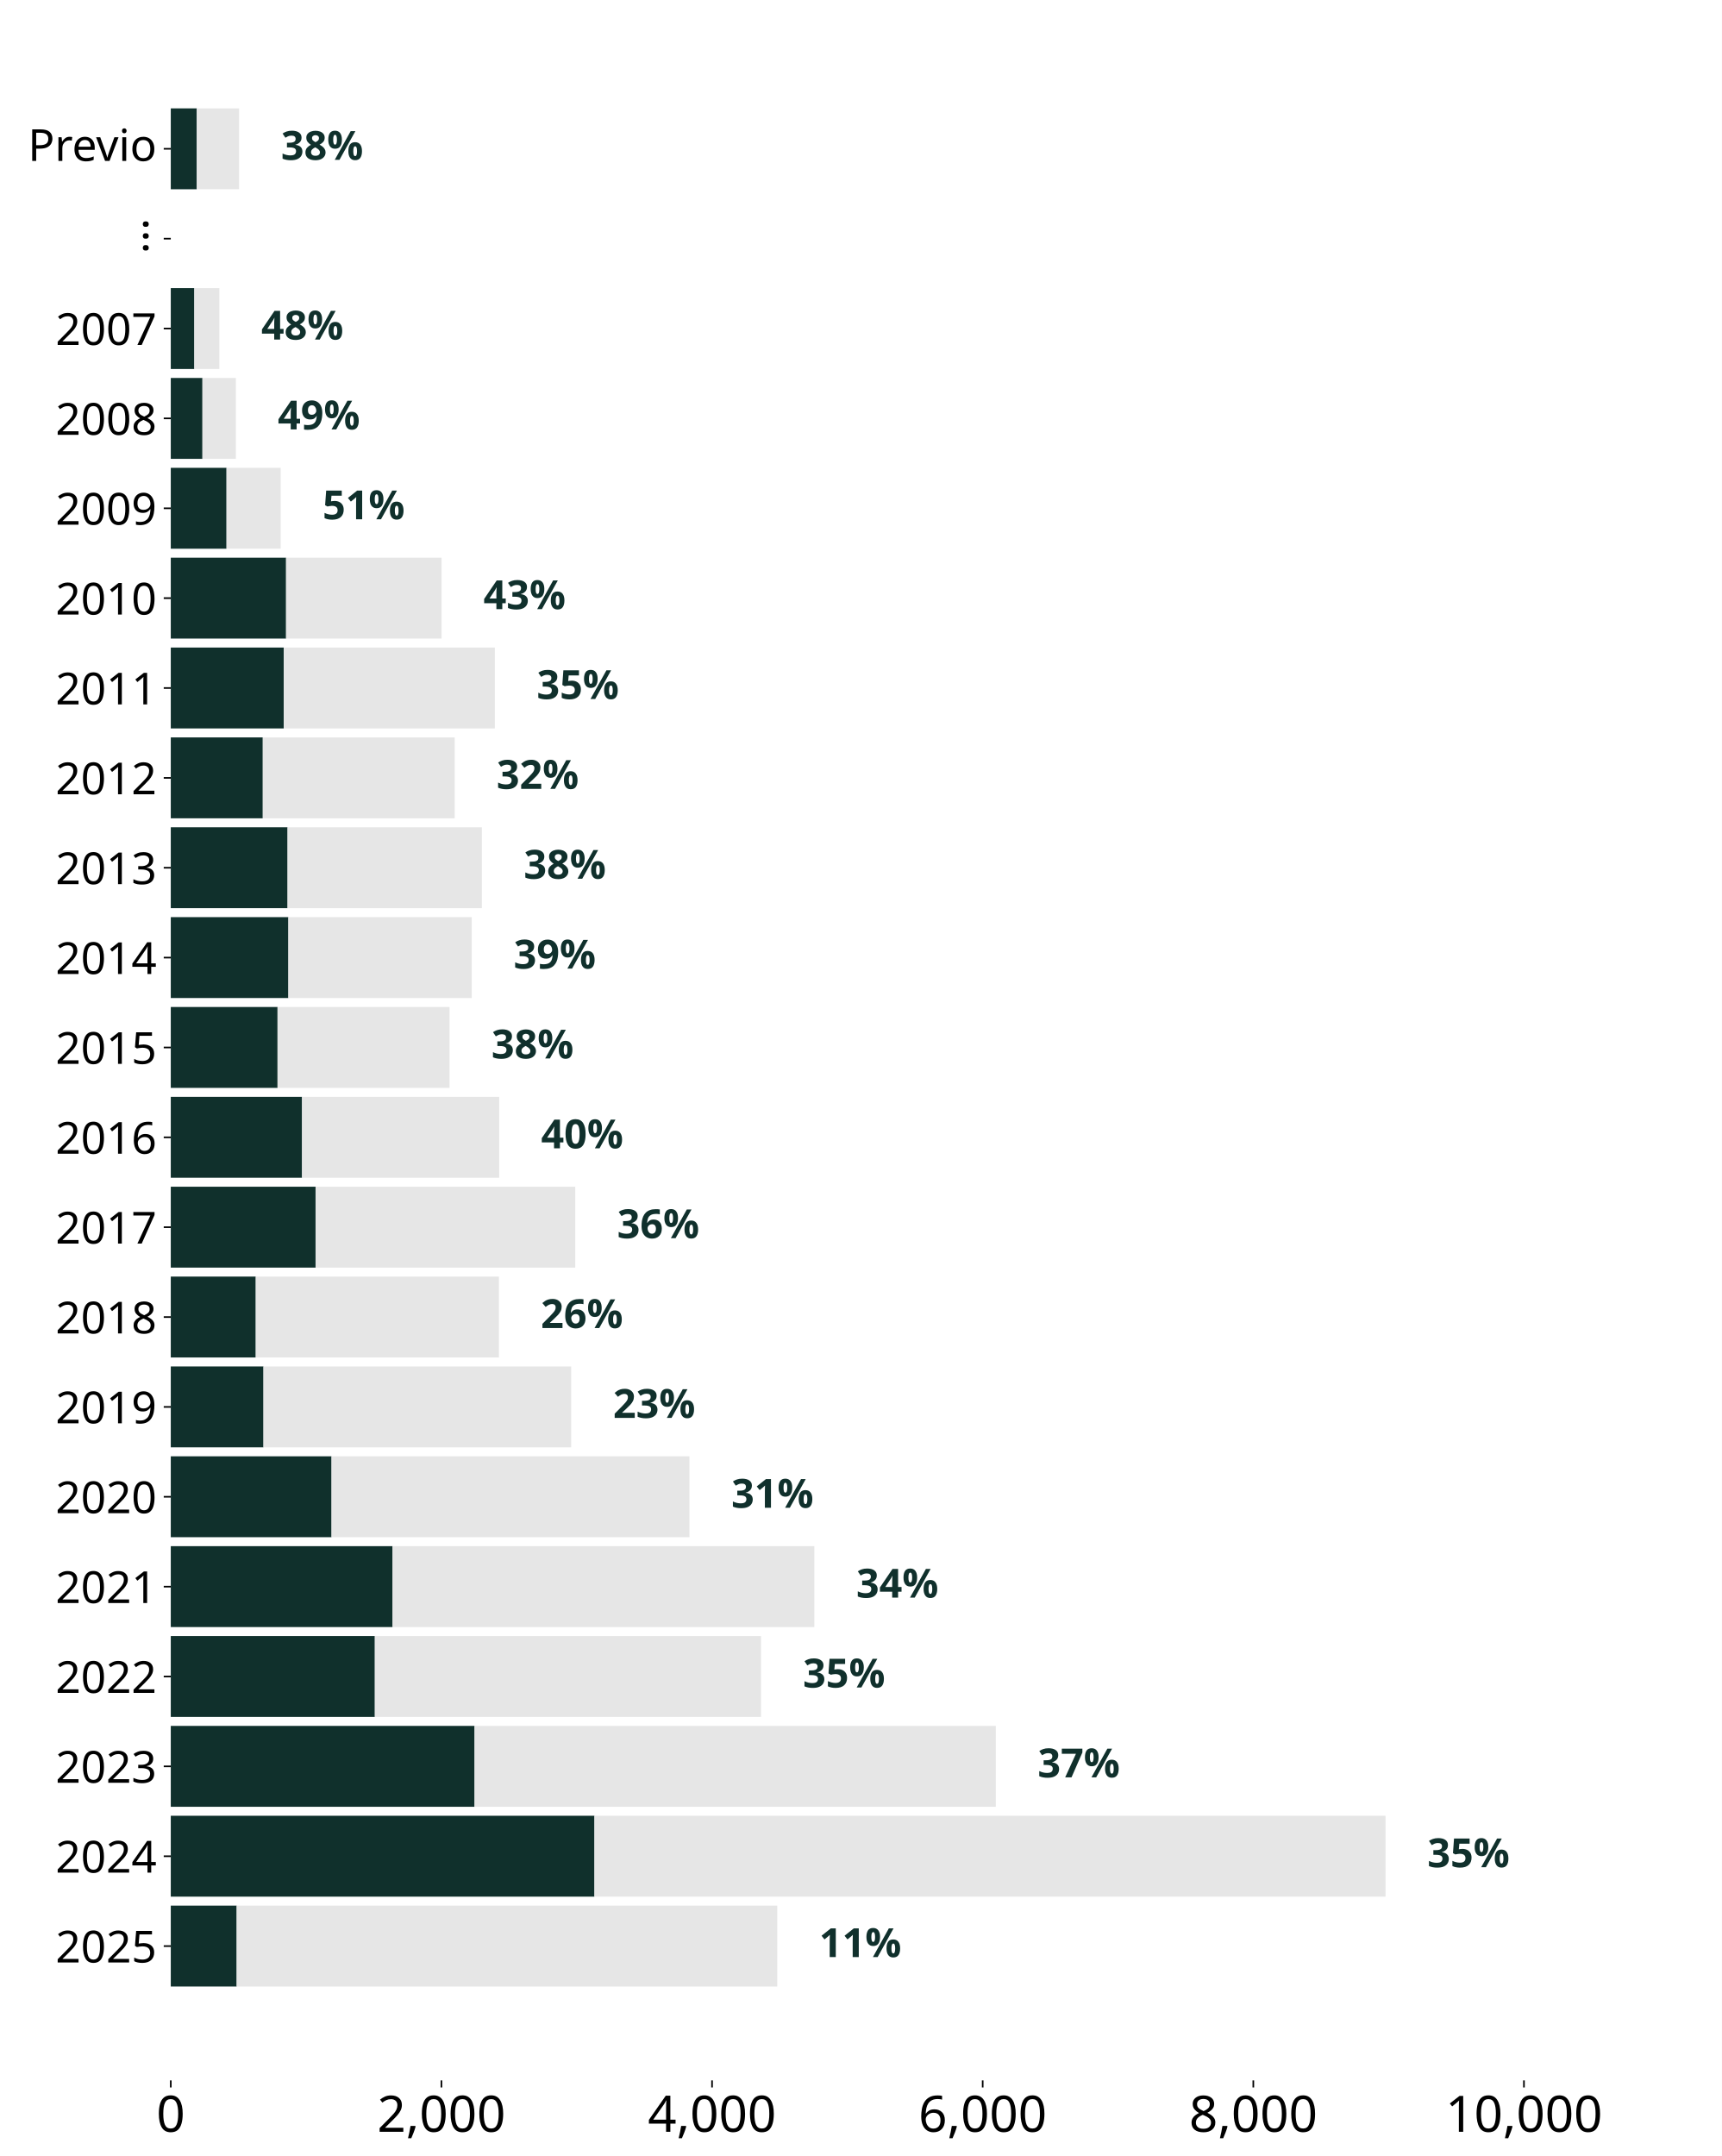
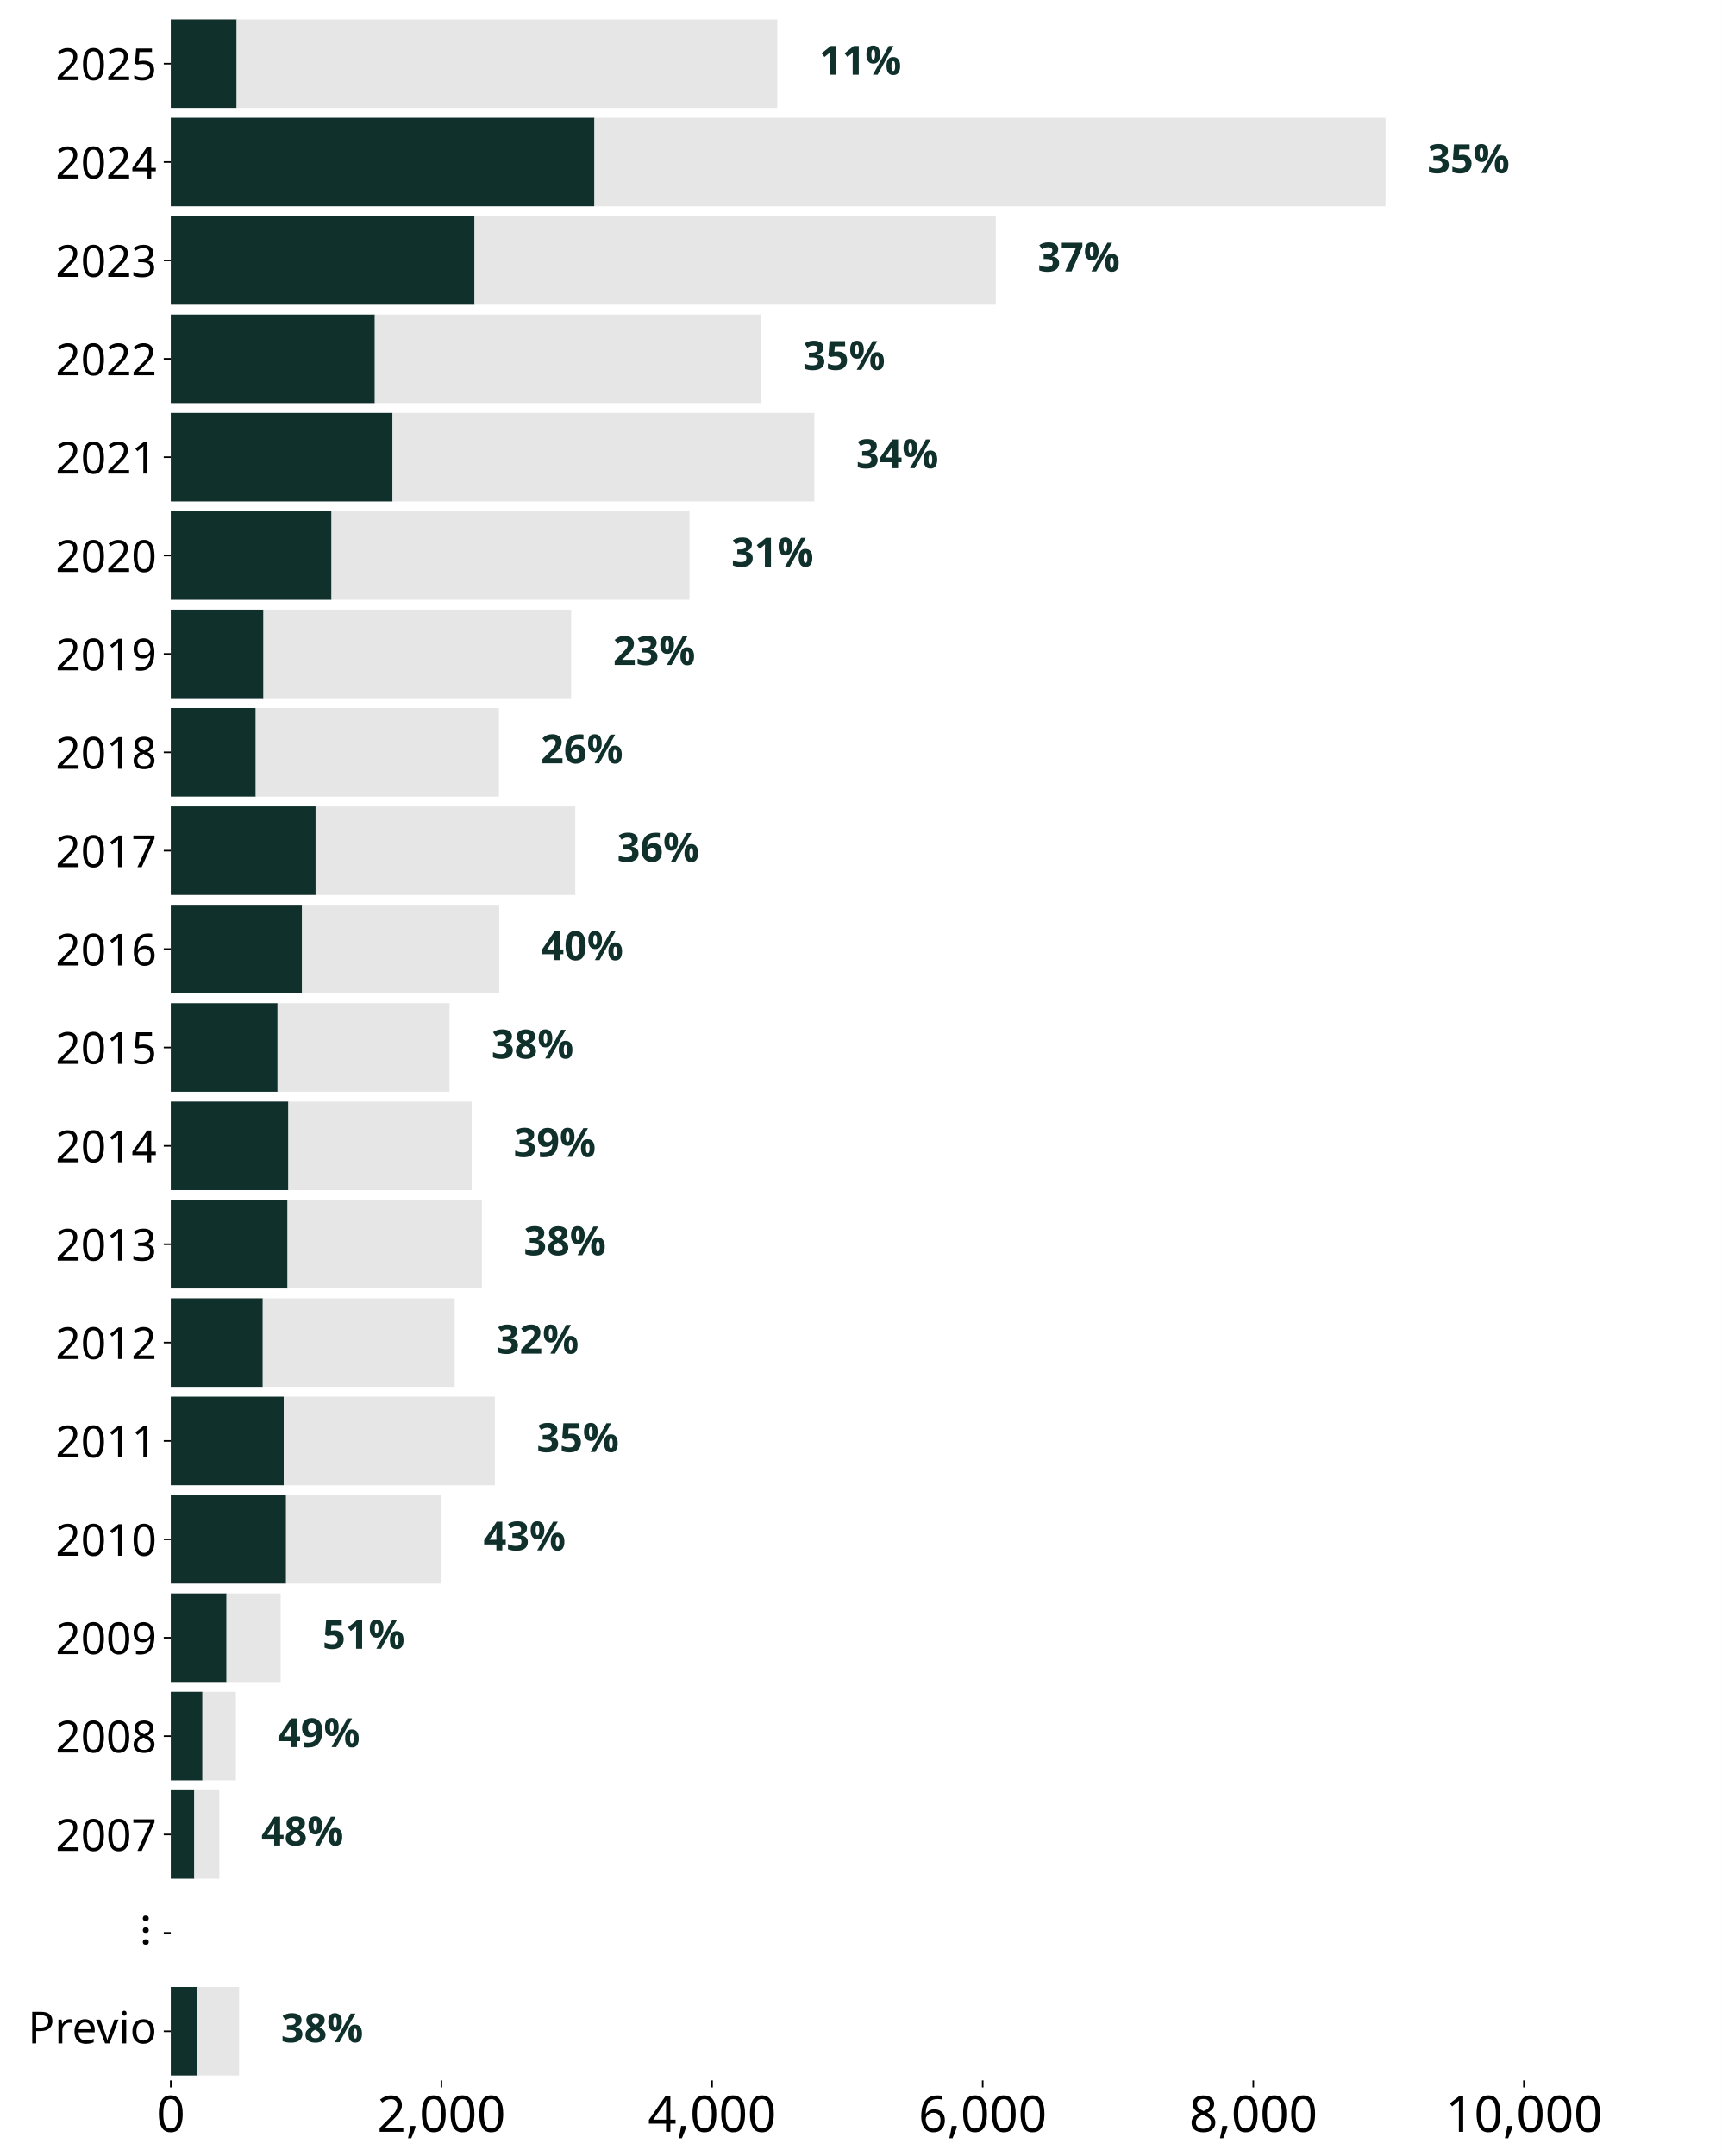
<svg xmlns="http://www.w3.org/2000/svg" xmlns:xlink="http://www.w3.org/1999/xlink" width="856.808pt" height="1072.682pt" viewBox="0 0 856.808 1072.682" version="1.1">
  <defs>
    <style type="text/css">*{stroke-linejoin: round; stroke-linecap: butt}</style>
  </defs>
  <g id="figure_1">
    <g id="patch_1">
      <path d="M 0 1072.682  L 856.808 1072.682  L 856.808 0  L 0 0  z " style="fill: #ffffff" />
    </g>
    <g id="axes_1">
      <g id="patch_2">
        <path d="M 84.978 1035.08  L 849.608 1035.08  L 849.608 7.2  L 84.978 7.2  z " style="fill: #ffffff" />
      </g>
      <g id="matplotlib.axis_1">
        <g id="xtick_1">
          <g id="line2d_1">
            <defs>
-               <path id="m5d3514a518" d="M 0 0  L 0 3.5  " style="stroke: #000000; stroke-width: 0.8" />
+               <path id="m99a0df2ae2" d="M 0 0  L 0 3.5  " style="stroke: #000000; stroke-width: 0.8" />
            </defs>
            <g>
-               <use xlink:href="#m5d3514a518" x="84.978" y="1035.08" style="stroke: #000000; stroke-width: 0.8" />
+               <use xlink:href="#m99a0df2ae2" x="84.978" y="1035.08" style="stroke: #000000; stroke-width: 0.8" />
            </g>
          </g>
          <g id="text_1">
            <text style="font-weight: 500; font-size: 25px; font-family: 'Montserrat'; text-anchor: middle" x="84.978" y="1060.631" transform="rotate(-0 84.97813 1060.631)">0</text>
          </g>
        </g>
        <g id="xtick_2">
          <g id="line2d_2">
            <g>
-               <use xlink:href="#m5d3514a518" x="219.645" y="1035.08" style="stroke: #000000; stroke-width: 0.8" />
+               <use xlink:href="#m99a0df2ae2" x="219.645" y="1035.08" style="stroke: #000000; stroke-width: 0.8" />
            </g>
          </g>
          <g id="text_2">
            <text style="font-weight: 500; font-size: 25px; font-family: 'Montserrat'; text-anchor: middle" x="219.645" y="1060.631" transform="rotate(-0 219.6446 1060.631)">2,000</text>
          </g>
        </g>
        <g id="xtick_3">
          <g id="line2d_3">
            <g>
-               <use xlink:href="#m5d3514a518" x="354.311" y="1035.08" style="stroke: #000000; stroke-width: 0.8" />
+               <use xlink:href="#m99a0df2ae2" x="354.311" y="1035.08" style="stroke: #000000; stroke-width: 0.8" />
            </g>
          </g>
          <g id="text_3">
            <text style="font-weight: 500; font-size: 25px; font-family: 'Montserrat'; text-anchor: middle" x="354.311" y="1060.631" transform="rotate(-0 354.3111 1060.631)">4,000</text>
          </g>
        </g>
        <g id="xtick_4">
          <g id="line2d_4">
            <g>
-               <use xlink:href="#m5d3514a518" x="488.978" y="1035.08" style="stroke: #000000; stroke-width: 0.8" />
+               <use xlink:href="#m99a0df2ae2" x="488.978" y="1035.08" style="stroke: #000000; stroke-width: 0.8" />
            </g>
          </g>
          <g id="text_4">
            <text style="font-weight: 500; font-size: 25px; font-family: 'Montserrat'; text-anchor: middle" x="488.978" y="1060.631" transform="rotate(-0 488.9776 1060.631)">6,000</text>
          </g>
        </g>
        <g id="xtick_5">
          <g id="line2d_5">
            <g>
-               <use xlink:href="#m5d3514a518" x="623.644" y="1035.08" style="stroke: #000000; stroke-width: 0.8" />
+               <use xlink:href="#m99a0df2ae2" x="623.644" y="1035.08" style="stroke: #000000; stroke-width: 0.8" />
            </g>
          </g>
          <g id="text_5">
            <text style="font-weight: 500; font-size: 25px; font-family: 'Montserrat'; text-anchor: middle" x="623.644" y="1060.631" transform="rotate(-0 623.6441 1060.631)">8,000</text>
          </g>
        </g>
        <g id="xtick_6">
          <g id="line2d_6">
            <g>
-               <use xlink:href="#m5d3514a518" x="758.311" y="1035.08" style="stroke: #000000; stroke-width: 0.8" />
+               <use xlink:href="#m99a0df2ae2" x="758.311" y="1035.08" style="stroke: #000000; stroke-width: 0.8" />
            </g>
          </g>
          <g id="text_6">
            <text style="font-weight: 500; font-size: 25px; font-family: 'Montserrat'; text-anchor: middle" x="758.311" y="1060.631" transform="rotate(-0 758.3106 1060.631)">10,000</text>
          </g>
        </g>
      </g>
      <g id="matplotlib.axis_2">
        <g id="ytick_1">
          <g id="line2d_7">
            <defs>
-               <path id="m2cdcad57b7" d="M 0 0  L -3.5 0  " style="stroke: #000000; stroke-width: 0.8" />
+               <path id="mc09837b802" d="M 0 0  L -3.5 0  " style="stroke: #000000; stroke-width: 0.8" />
            </defs>
            <g>
-               <use xlink:href="#m2cdcad57b7" x="84.978" y="74.041" style="stroke: #000000; stroke-width: 0.8" />
+               <use xlink:href="#mc09837b802" x="84.978" y="1010.607" style="stroke: #000000; stroke-width: 0.8" />
            </g>
          </g>
          <g id="text_7">
-             <text style="font-weight: 500; font-size: 22px; font-family: 'Montserrat'; text-anchor: end" x="77.978" y="80.069" transform="rotate(-0 77.97813 80.06892)">Previo</text>
+             <text style="font-weight: 500; font-size: 22px; font-family: 'Montserrat'; text-anchor: end" x="77.978" y="1016.634" transform="rotate(-0 77.97813 1016.634)">Previo</text>
          </g>
        </g>
        <g id="ytick_2">
          <g id="line2d_8">
            <g>
-               <use xlink:href="#m2cdcad57b7" x="84.978" y="118.751" style="stroke: #000000; stroke-width: 0.8" />
+               <use xlink:href="#mc09837b802" x="84.978" y="961.66" style="stroke: #000000; stroke-width: 0.8" />
            </g>
          </g>
          <g id="text_8">
-             <text style="font-weight: 500; font-size: 22px; font-family: 'Montserrat'" transform="translate(73.70875 126.2432) rotate(-90)">...</text>
+             <text style="font-weight: 500; font-size: 22px; font-family: 'Montserrat'" transform="translate(73.70875 969.152) rotate(-90)">...</text>
          </g>
        </g>
        <g id="ytick_3">
          <g id="line2d_9">
            <g>
-               <use xlink:href="#m2cdcad57b7" x="84.978" y="163.461" style="stroke: #000000; stroke-width: 0.8" />
+               <use xlink:href="#mc09837b802" x="84.978" y="912.713" style="stroke: #000000; stroke-width: 0.8" />
            </g>
          </g>
          <g id="text_9">
-             <text style="font-weight: 500; font-size: 22px; font-family: 'Montserrat'; text-anchor: end" x="77.978" y="171.623" transform="rotate(-0 77.97813 171.6234)">2007</text>
+             <text style="font-weight: 500; font-size: 22px; font-family: 'Montserrat'; text-anchor: end" x="77.978" y="920.876" transform="rotate(-0 77.97813 920.8757)">2007</text>
          </g>
        </g>
        <g id="ytick_4">
          <g id="line2d_10">
            <g>
-               <use xlink:href="#m2cdcad57b7" x="84.978" y="208.171" style="stroke: #000000; stroke-width: 0.8" />
+               <use xlink:href="#mc09837b802" x="84.978" y="863.767" style="stroke: #000000; stroke-width: 0.8" />
            </g>
          </g>
          <g id="text_10">
-             <text style="font-weight: 500; font-size: 22px; font-family: 'Montserrat'; text-anchor: end" x="77.978" y="216.333" transform="rotate(-0 77.97813 216.3332)">2008</text>
+             <text style="font-weight: 500; font-size: 22px; font-family: 'Montserrat'; text-anchor: end" x="77.978" y="871.929" transform="rotate(-0 77.97813 871.929)">2008</text>
          </g>
        </g>
        <g id="ytick_5">
          <g id="line2d_11">
            <g>
-               <use xlink:href="#m2cdcad57b7" x="84.978" y="252.881" style="stroke: #000000; stroke-width: 0.8" />
+               <use xlink:href="#mc09837b802" x="84.978" y="814.82" style="stroke: #000000; stroke-width: 0.8" />
            </g>
          </g>
          <g id="text_11">
-             <text style="font-weight: 500; font-size: 22px; font-family: 'Montserrat'; text-anchor: end" x="77.978" y="261.043" transform="rotate(-0 77.97813 261.0431)">2009</text>
+             <text style="font-weight: 500; font-size: 22px; font-family: 'Montserrat'; text-anchor: end" x="77.978" y="822.982" transform="rotate(-0 77.97813 822.9823)">2009</text>
          </g>
        </g>
        <g id="ytick_6">
          <g id="line2d_12">
            <g>
-               <use xlink:href="#m2cdcad57b7" x="84.978" y="297.591" style="stroke: #000000; stroke-width: 0.8" />
+               <use xlink:href="#mc09837b802" x="84.978" y="765.873" style="stroke: #000000; stroke-width: 0.8" />
            </g>
          </g>
          <g id="text_12">
-             <text style="font-weight: 500; font-size: 22px; font-family: 'Montserrat'; text-anchor: end" x="77.978" y="305.753" transform="rotate(-0 77.97813 305.753)">2010</text>
+             <text style="font-weight: 500; font-size: 22px; font-family: 'Montserrat'; text-anchor: end" x="77.978" y="774.036" transform="rotate(-0 77.97813 774.0357)">2010</text>
          </g>
        </g>
        <g id="ytick_7">
          <g id="line2d_13">
            <g>
-               <use xlink:href="#m2cdcad57b7" x="84.978" y="342.301" style="stroke: #000000; stroke-width: 0.8" />
+               <use xlink:href="#mc09837b802" x="84.978" y="716.927" style="stroke: #000000; stroke-width: 0.8" />
            </g>
          </g>
          <g id="text_13">
-             <text style="font-weight: 500; font-size: 22px; font-family: 'Montserrat'; text-anchor: end" x="77.978" y="350.463" transform="rotate(-0 77.97813 350.4628)">2011</text>
+             <text style="font-weight: 500; font-size: 22px; font-family: 'Montserrat'; text-anchor: end" x="77.978" y="725.089" transform="rotate(-0 77.97813 725.089)">2011</text>
          </g>
        </g>
        <g id="ytick_8">
          <g id="line2d_14">
            <g>
-               <use xlink:href="#m2cdcad57b7" x="84.978" y="387.01" style="stroke: #000000; stroke-width: 0.8" />
+               <use xlink:href="#mc09837b802" x="84.978" y="667.98" style="stroke: #000000; stroke-width: 0.8" />
            </g>
          </g>
          <g id="text_14">
-             <text style="font-weight: 500; font-size: 22px; font-family: 'Montserrat'; text-anchor: end" x="77.978" y="395.173" transform="rotate(-0 77.97813 395.1727)">2012</text>
+             <text style="font-weight: 500; font-size: 22px; font-family: 'Montserrat'; text-anchor: end" x="77.978" y="676.142" transform="rotate(-0 77.97813 676.1423)">2012</text>
          </g>
        </g>
        <g id="ytick_9">
          <g id="line2d_15">
            <g>
-               <use xlink:href="#m2cdcad57b7" x="84.978" y="431.72" style="stroke: #000000; stroke-width: 0.8" />
+               <use xlink:href="#mc09837b802" x="84.978" y="619.033" style="stroke: #000000; stroke-width: 0.8" />
            </g>
          </g>
          <g id="text_15">
-             <text style="font-weight: 500; font-size: 22px; font-family: 'Montserrat'; text-anchor: end" x="77.978" y="439.883" transform="rotate(-0 77.97813 439.8826)">2013</text>
+             <text style="font-weight: 500; font-size: 22px; font-family: 'Montserrat'; text-anchor: end" x="77.978" y="627.196" transform="rotate(-0 77.97813 627.1957)">2013</text>
          </g>
        </g>
        <g id="ytick_10">
          <g id="line2d_16">
            <g>
-               <use xlink:href="#m2cdcad57b7" x="84.978" y="476.43" style="stroke: #000000; stroke-width: 0.8" />
+               <use xlink:href="#mc09837b802" x="84.978" y="570.087" style="stroke: #000000; stroke-width: 0.8" />
            </g>
          </g>
          <g id="text_16">
-             <text style="font-weight: 500; font-size: 22px; font-family: 'Montserrat'; text-anchor: end" x="77.978" y="484.592" transform="rotate(-0 77.97813 484.5925)">2014</text>
+             <text style="font-weight: 500; font-size: 22px; font-family: 'Montserrat'; text-anchor: end" x="77.978" y="578.249" transform="rotate(-0 77.97813 578.249)">2014</text>
          </g>
        </g>
        <g id="ytick_11">
          <g id="line2d_17">
            <g>
-               <use xlink:href="#m2cdcad57b7" x="84.978" y="521.14" style="stroke: #000000; stroke-width: 0.8" />
+               <use xlink:href="#mc09837b802" x="84.978" y="521.14" style="stroke: #000000; stroke-width: 0.8" />
            </g>
          </g>
          <g id="text_17">
            <text style="font-weight: 500; font-size: 22px; font-family: 'Montserrat'; text-anchor: end" x="77.978" y="529.302" transform="rotate(-0 77.97813 529.3023)">2015</text>
          </g>
        </g>
        <g id="ytick_12">
          <g id="line2d_18">
            <g>
-               <use xlink:href="#m2cdcad57b7" x="84.978" y="565.85" style="stroke: #000000; stroke-width: 0.8" />
+               <use xlink:href="#mc09837b802" x="84.978" y="472.193" style="stroke: #000000; stroke-width: 0.8" />
            </g>
          </g>
          <g id="text_18">
-             <text style="font-weight: 500; font-size: 22px; font-family: 'Montserrat'; text-anchor: end" x="77.978" y="574.012" transform="rotate(-0 77.97813 574.0122)">2016</text>
+             <text style="font-weight: 500; font-size: 22px; font-family: 'Montserrat'; text-anchor: end" x="77.978" y="480.356" transform="rotate(-0 77.97813 480.3557)">2016</text>
          </g>
        </g>
        <g id="ytick_13">
          <g id="line2d_19">
            <g>
-               <use xlink:href="#m2cdcad57b7" x="84.978" y="610.56" style="stroke: #000000; stroke-width: 0.8" />
+               <use xlink:href="#mc09837b802" x="84.978" y="423.247" style="stroke: #000000; stroke-width: 0.8" />
            </g>
          </g>
          <g id="text_19">
-             <text style="font-weight: 500; font-size: 22px; font-family: 'Montserrat'; text-anchor: end" x="77.978" y="618.722" transform="rotate(-0 77.97813 618.7221)">2017</text>
+             <text style="font-weight: 500; font-size: 22px; font-family: 'Montserrat'; text-anchor: end" x="77.978" y="431.409" transform="rotate(-0 77.97813 431.409)">2017</text>
          </g>
        </g>
        <g id="ytick_14">
          <g id="line2d_20">
            <g>
-               <use xlink:href="#m2cdcad57b7" x="84.978" y="655.27" style="stroke: #000000; stroke-width: 0.8" />
+               <use xlink:href="#mc09837b802" x="84.978" y="374.3" style="stroke: #000000; stroke-width: 0.8" />
            </g>
          </g>
          <g id="text_20">
-             <text style="font-weight: 500; font-size: 22px; font-family: 'Montserrat'; text-anchor: end" x="77.978" y="663.432" transform="rotate(-0 77.97813 663.432)">2018</text>
+             <text style="font-weight: 500; font-size: 22px; font-family: 'Montserrat'; text-anchor: end" x="77.978" y="382.462" transform="rotate(-0 77.97813 382.4623)">2018</text>
          </g>
        </g>
        <g id="ytick_15">
          <g id="line2d_21">
            <g>
-               <use xlink:href="#m2cdcad57b7" x="84.978" y="699.979" style="stroke: #000000; stroke-width: 0.8" />
+               <use xlink:href="#mc09837b802" x="84.978" y="325.353" style="stroke: #000000; stroke-width: 0.8" />
            </g>
          </g>
          <g id="text_21">
-             <text style="font-weight: 500; font-size: 22px; font-family: 'Montserrat'; text-anchor: end" x="77.978" y="708.142" transform="rotate(-0 77.97813 708.1418)">2019</text>
+             <text style="font-weight: 500; font-size: 22px; font-family: 'Montserrat'; text-anchor: end" x="77.978" y="333.516" transform="rotate(-0 77.97813 333.5157)">2019</text>
          </g>
        </g>
        <g id="ytick_16">
          <g id="line2d_22">
            <g>
-               <use xlink:href="#m2cdcad57b7" x="84.978" y="744.689" style="stroke: #000000; stroke-width: 0.8" />
+               <use xlink:href="#mc09837b802" x="84.978" y="276.407" style="stroke: #000000; stroke-width: 0.8" />
            </g>
          </g>
          <g id="text_22">
-             <text style="font-weight: 500; font-size: 22px; font-family: 'Montserrat'; text-anchor: end" x="77.978" y="752.852" transform="rotate(-0 77.97813 752.8517)">2020</text>
+             <text style="font-weight: 500; font-size: 22px; font-family: 'Montserrat'; text-anchor: end" x="77.978" y="284.569" transform="rotate(-0 77.97813 284.569)">2020</text>
          </g>
        </g>
        <g id="ytick_17">
          <g id="line2d_23">
            <g>
-               <use xlink:href="#m2cdcad57b7" x="84.978" y="789.399" style="stroke: #000000; stroke-width: 0.8" />
+               <use xlink:href="#mc09837b802" x="84.978" y="227.46" style="stroke: #000000; stroke-width: 0.8" />
            </g>
          </g>
          <g id="text_23">
-             <text style="font-weight: 500; font-size: 22px; font-family: 'Montserrat'; text-anchor: end" x="77.978" y="797.562" transform="rotate(-0 77.97813 797.5616)">2021</text>
+             <text style="font-weight: 500; font-size: 22px; font-family: 'Montserrat'; text-anchor: end" x="77.978" y="235.622" transform="rotate(-0 77.97813 235.6223)">2021</text>
          </g>
        </g>
        <g id="ytick_18">
          <g id="line2d_24">
            <g>
-               <use xlink:href="#m2cdcad57b7" x="84.978" y="834.109" style="stroke: #000000; stroke-width: 0.8" />
+               <use xlink:href="#mc09837b802" x="84.978" y="178.513" style="stroke: #000000; stroke-width: 0.8" />
            </g>
          </g>
          <g id="text_24">
-             <text style="font-weight: 500; font-size: 22px; font-family: 'Montserrat'; text-anchor: end" x="77.978" y="842.271" transform="rotate(-0 77.97813 842.2715)">2022</text>
+             <text style="font-weight: 500; font-size: 22px; font-family: 'Montserrat'; text-anchor: end" x="77.978" y="186.676" transform="rotate(-0 77.97813 186.6757)">2022</text>
          </g>
        </g>
        <g id="ytick_19">
          <g id="line2d_25">
            <g>
-               <use xlink:href="#m2cdcad57b7" x="84.978" y="878.819" style="stroke: #000000; stroke-width: 0.8" />
+               <use xlink:href="#mc09837b802" x="84.978" y="129.567" style="stroke: #000000; stroke-width: 0.8" />
            </g>
          </g>
          <g id="text_25">
-             <text style="font-weight: 500; font-size: 22px; font-family: 'Montserrat'; text-anchor: end" x="77.978" y="886.981" transform="rotate(-0 77.97813 886.9813)">2023</text>
+             <text style="font-weight: 500; font-size: 22px; font-family: 'Montserrat'; text-anchor: end" x="77.978" y="137.729" transform="rotate(-0 77.97813 137.729)">2023</text>
          </g>
        </g>
        <g id="ytick_20">
          <g id="line2d_26">
            <g>
-               <use xlink:href="#m2cdcad57b7" x="84.978" y="923.529" style="stroke: #000000; stroke-width: 0.8" />
+               <use xlink:href="#mc09837b802" x="84.978" y="80.62" style="stroke: #000000; stroke-width: 0.8" />
            </g>
          </g>
          <g id="text_26">
-             <text style="font-weight: 500; font-size: 22px; font-family: 'Montserrat'; text-anchor: end" x="77.978" y="931.691" transform="rotate(-0 77.97813 931.6912)">2024</text>
+             <text style="font-weight: 500; font-size: 22px; font-family: 'Montserrat'; text-anchor: end" x="77.978" y="88.782" transform="rotate(-0 77.97813 88.78234)">2024</text>
          </g>
        </g>
        <g id="ytick_21">
          <g id="line2d_27">
            <g>
-               <use xlink:href="#m2cdcad57b7" x="84.978" y="968.239" style="stroke: #000000; stroke-width: 0.8" />
+               <use xlink:href="#mc09837b802" x="84.978" y="31.673" style="stroke: #000000; stroke-width: 0.8" />
            </g>
          </g>
          <g id="text_27">
-             <text style="font-weight: 500; font-size: 22px; font-family: 'Montserrat'; text-anchor: end" x="77.978" y="976.401" transform="rotate(-0 77.97813 976.4011)">2025</text>
+             <text style="font-weight: 500; font-size: 22px; font-family: 'Montserrat'; text-anchor: end" x="77.978" y="39.836" transform="rotate(-0 77.97813 39.83568)">2025</text>
          </g>
        </g>
      </g>
      <g id="patch_3">
-         <path d="M 84.978 53.922  L 97.906 53.922  L 97.906 94.161  L 84.978 94.161  z " clip-path="url(#p3de941d054)" style="fill: #10302c" />
+         <path d="M 84.978 1032.633  L 97.906 1032.633  L 97.906 988.581  L 84.978 988.581  z " clip-path="url(#pb1fb19c273)" style="fill: #10302c" />
      </g>
      <g id="patch_4">
-         <path d="M 97.906 53.922  L 118.981 53.922  L 118.981 94.161  L 97.906 94.161  z " clip-path="url(#p3de941d054)" style="fill: #e6e6e6" />
+         <path d="M 97.906 1032.633  L 118.981 1032.633  L 118.981 988.581  L 97.906 988.581  z " clip-path="url(#pb1fb19c273)" style="fill: #e6e6e6" />
      </g>
      <g id="patch_5">
-         <path d="M 84.978 143.342  L 96.694 143.342  L 96.694 183.58  L 84.978 183.58  z " clip-path="url(#p3de941d054)" style="fill: #10302c" />
+         <path d="M 84.978 934.739  L 96.694 934.739  L 96.694 890.687  L 84.978 890.687  z " clip-path="url(#pb1fb19c273)" style="fill: #10302c" />
      </g>
      <g id="patch_6">
-         <path d="M 96.694 143.342  L 109.151 143.342  L 109.151 183.58  L 96.694 183.58  z " clip-path="url(#p3de941d054)" style="fill: #e6e6e6" />
+         <path d="M 96.694 934.739  L 109.151 934.739  L 109.151 890.687  L 96.694 890.687  z " clip-path="url(#pb1fb19c273)" style="fill: #e6e6e6" />
      </g>
      <g id="patch_7">
-         <path d="M 84.978 188.051  L 100.734 188.051  L 100.734 228.29  L 84.978 228.29  z " clip-path="url(#p3de941d054)" style="fill: #10302c" />
+         <path d="M 84.978 885.793  L 100.734 885.793  L 100.734 841.741  L 84.978 841.741  z " clip-path="url(#pb1fb19c273)" style="fill: #10302c" />
      </g>
      <g id="patch_8">
-         <path d="M 100.734 188.051  L 117.365 188.051  L 117.365 228.29  L 100.734 228.29  z " clip-path="url(#p3de941d054)" style="fill: #e6e6e6" />
+         <path d="M 100.734 885.793  L 117.365 885.793  L 117.365 841.741  L 100.734 841.741  z " clip-path="url(#pb1fb19c273)" style="fill: #e6e6e6" />
      </g>
      <g id="patch_9">
-         <path d="M 84.978 232.761  L 112.719 232.761  L 112.719 273  L 84.978 273  z " clip-path="url(#p3de941d054)" style="fill: #10302c" />
+         <path d="M 84.978 836.846  L 112.719 836.846  L 112.719 792.794  L 84.978 792.794  z " clip-path="url(#pb1fb19c273)" style="fill: #10302c" />
      </g>
      <g id="patch_10">
-         <path d="M 112.719 232.761  L 139.653 232.761  L 139.653 273  L 112.719 273  z " clip-path="url(#p3de941d054)" style="fill: #e6e6e6" />
+         <path d="M 112.719 836.846  L 139.653 836.846  L 139.653 792.794  L 112.719 792.794  z " clip-path="url(#pb1fb19c273)" style="fill: #e6e6e6" />
      </g>
      <g id="patch_11">
-         <path d="M 84.978 277.471  L 142.346 277.471  L 142.346 317.71  L 84.978 317.71  z " clip-path="url(#p3de941d054)" style="fill: #10302c" />
+         <path d="M 84.978 787.899  L 142.346 787.899  L 142.346 743.847  L 84.978 743.847  z " clip-path="url(#pb1fb19c273)" style="fill: #10302c" />
      </g>
      <g id="patch_12">
-         <path d="M 142.346 277.471  L 219.712 277.471  L 219.712 317.71  L 142.346 317.71  z " clip-path="url(#p3de941d054)" style="fill: #e6e6e6" />
+         <path d="M 142.346 787.899  L 219.712 787.899  L 219.712 743.847  L 142.346 743.847  z " clip-path="url(#pb1fb19c273)" style="fill: #e6e6e6" />
      </g>
      <g id="patch_13">
-         <path d="M 84.978 322.181  L 141.201 322.181  L 141.201 362.42  L 84.978 362.42  z " clip-path="url(#p3de941d054)" style="fill: #10302c" />
+         <path d="M 84.978 738.953  L 141.201 738.953  L 141.201 694.901  L 84.978 694.901  z " clip-path="url(#pb1fb19c273)" style="fill: #10302c" />
      </g>
      <g id="patch_14">
-         <path d="M 141.201 322.181  L 246.241 322.181  L 246.241 362.42  L 141.201 362.42  z " clip-path="url(#p3de941d054)" style="fill: #e6e6e6" />
+         <path d="M 141.201 738.953  L 246.241 738.953  L 246.241 694.901  L 141.201 694.901  z " clip-path="url(#pb1fb19c273)" style="fill: #e6e6e6" />
      </g>
      <g id="patch_15">
-         <path d="M 84.978 366.891  L 130.765 366.891  L 130.765 407.13  L 84.978 407.13  z " clip-path="url(#p3de941d054)" style="fill: #10302c" />
+         <path d="M 84.978 690.006  L 130.765 690.006  L 130.765 645.954  L 84.978 645.954  z " clip-path="url(#pb1fb19c273)" style="fill: #10302c" />
      </g>
      <g id="patch_16">
-         <path d="M 130.765 366.891  L 226.243 366.891  L 226.243 407.13  L 130.765 407.13  z " clip-path="url(#p3de941d054)" style="fill: #e6e6e6" />
+         <path d="M 130.765 690.006  L 226.243 690.006  L 226.243 645.954  L 130.765 645.954  z " clip-path="url(#pb1fb19c273)" style="fill: #e6e6e6" />
      </g>
      <g id="patch_17">
-         <path d="M 84.978 411.601  L 143.087 411.601  L 143.087 451.84  L 84.978 451.84  z " clip-path="url(#p3de941d054)" style="fill: #10302c" />
+         <path d="M 84.978 641.059  L 143.087 641.059  L 143.087 597.007  L 84.978 597.007  z " clip-path="url(#pb1fb19c273)" style="fill: #10302c" />
      </g>
      <g id="patch_18">
-         <path d="M 143.087 411.601  L 239.777 411.601  L 239.777 451.84  L 143.087 451.84  z " clip-path="url(#p3de941d054)" style="fill: #e6e6e6" />
+         <path d="M 143.087 641.059  L 239.777 641.059  L 239.777 597.007  L 143.087 597.007  z " clip-path="url(#pb1fb19c273)" style="fill: #e6e6e6" />
      </g>
      <g id="patch_19">
-         <path d="M 84.978 456.311  L 143.491 456.311  L 143.491 496.55  L 84.978 496.55  z " clip-path="url(#p3de941d054)" style="fill: #10302c" />
+         <path d="M 84.978 592.113  L 143.491 592.113  L 143.491 548.061  L 84.978 548.061  z " clip-path="url(#pb1fb19c273)" style="fill: #10302c" />
      </g>
      <g id="patch_20">
-         <path d="M 143.491 456.311  L 234.727 456.311  L 234.727 496.55  L 143.491 496.55  z " clip-path="url(#p3de941d054)" style="fill: #e6e6e6" />
+         <path d="M 143.491 592.113  L 234.727 592.113  L 234.727 548.061  L 143.491 548.061  z " clip-path="url(#pb1fb19c273)" style="fill: #e6e6e6" />
      </g>
      <g id="patch_21">
-         <path d="M 84.978 501.021  L 138.104 501.021  L 138.104 541.259  L 84.978 541.259  z " clip-path="url(#p3de941d054)" style="fill: #10302c" />
+         <path d="M 84.978 543.166  L 138.104 543.166  L 138.104 499.114  L 84.978 499.114  z " clip-path="url(#pb1fb19c273)" style="fill: #10302c" />
      </g>
      <g id="patch_22">
-         <path d="M 138.104 501.021  L 223.685 501.021  L 223.685 541.259  L 138.104 541.259  z " clip-path="url(#p3de941d054)" style="fill: #e6e6e6" />
+         <path d="M 138.104 543.166  L 223.685 543.166  L 223.685 499.114  L 138.104 499.114  z " clip-path="url(#pb1fb19c273)" style="fill: #e6e6e6" />
      </g>
      <g id="patch_23">
-         <path d="M 84.978 545.73  L 150.291 545.73  L 150.291 585.969  L 84.978 585.969  z " clip-path="url(#p3de941d054)" style="fill: #10302c" />
+         <path d="M 84.978 494.219  L 150.291 494.219  L 150.291 450.167  L 84.978 450.167  z " clip-path="url(#pb1fb19c273)" style="fill: #10302c" />
      </g>
      <g id="patch_24">
-         <path d="M 150.291 545.73  L 248.396 545.73  L 248.396 585.969  L 150.291 585.969  z " clip-path="url(#p3de941d054)" style="fill: #e6e6e6" />
+         <path d="M 150.291 494.219  L 248.396 494.219  L 248.396 450.167  L 150.291 450.167  z " clip-path="url(#pb1fb19c273)" style="fill: #e6e6e6" />
      </g>
      <g id="patch_25">
-         <path d="M 84.978 590.44  L 157.025 590.44  L 157.025 630.679  L 84.978 630.679  z " clip-path="url(#p3de941d054)" style="fill: #10302c" />
+         <path d="M 84.978 445.273  L 157.025 445.273  L 157.025 401.221  L 84.978 401.221  z " clip-path="url(#pb1fb19c273)" style="fill: #10302c" />
      </g>
      <g id="patch_26">
-         <path d="M 157.025 590.44  L 286.237 590.44  L 286.237 630.679  L 157.025 630.679  z " clip-path="url(#p3de941d054)" style="fill: #e6e6e6" />
+         <path d="M 157.025 445.273  L 286.237 445.273  L 286.237 401.221  L 157.025 401.221  z " clip-path="url(#pb1fb19c273)" style="fill: #e6e6e6" />
      </g>
      <g id="patch_27">
-         <path d="M 84.978 635.15  L 127.263 635.15  L 127.263 675.389  L 84.978 675.389  z " clip-path="url(#p3de941d054)" style="fill: #10302c" />
+         <path d="M 84.978 396.326  L 127.263 396.326  L 127.263 352.274  L 84.978 352.274  z " clip-path="url(#pb1fb19c273)" style="fill: #10302c" />
      </g>
      <g id="patch_28">
-         <path d="M 127.263 635.15  L 248.261 635.15  L 248.261 675.389  L 127.263 675.389  z " clip-path="url(#p3de941d054)" style="fill: #e6e6e6" />
+         <path d="M 127.263 396.326  L 248.261 396.326  L 248.261 352.274  L 127.263 352.274  z " clip-path="url(#pb1fb19c273)" style="fill: #e6e6e6" />
      </g>
      <g id="patch_29">
-         <path d="M 84.978 679.86  L 131.101 679.86  L 131.101 720.099  L 84.978 720.099  z " clip-path="url(#p3de941d054)" style="fill: #10302c" />
+         <path d="M 84.978 347.379  L 131.101 347.379  L 131.101 303.327  L 84.978 303.327  z " clip-path="url(#pb1fb19c273)" style="fill: #10302c" />
      </g>
      <g id="patch_30">
-         <path d="M 131.101 679.86  L 284.217 679.86  L 284.217 720.099  L 131.101 720.099  z " clip-path="url(#p3de941d054)" style="fill: #e6e6e6" />
+         <path d="M 131.101 347.379  L 284.217 347.379  L 284.217 303.327  L 131.101 303.327  z " clip-path="url(#pb1fb19c273)" style="fill: #e6e6e6" />
      </g>
      <g id="patch_31">
-         <path d="M 84.978 724.57  L 164.97 724.57  L 164.97 764.809  L 84.978 764.809  z " clip-path="url(#p3de941d054)" style="fill: #10302c" />
+         <path d="M 84.978 298.433  L 164.97 298.433  L 164.97 254.381  L 84.978 254.381  z " clip-path="url(#pb1fb19c273)" style="fill: #10302c" />
      </g>
      <g id="patch_32">
-         <path d="M 164.97 724.57  L 343.066 724.57  L 343.066 764.809  L 164.97 764.809  z " clip-path="url(#p3de941d054)" style="fill: #e6e6e6" />
+         <path d="M 164.97 298.433  L 343.066 298.433  L 343.066 254.381  L 164.97 254.381  z " clip-path="url(#pb1fb19c273)" style="fill: #e6e6e6" />
      </g>
      <g id="patch_33">
-         <path d="M 84.978 769.28  L 195.337 769.28  L 195.337 809.519  L 84.978 809.519  z " clip-path="url(#p3de941d054)" style="fill: #10302c" />
+         <path d="M 84.978 249.486  L 195.337 249.486  L 195.337 205.434  L 84.978 205.434  z " clip-path="url(#pb1fb19c273)" style="fill: #10302c" />
      </g>
      <g id="patch_34">
-         <path d="M 195.337 769.28  L 405.215 769.28  L 405.215 809.519  L 195.337 809.519  z " clip-path="url(#p3de941d054)" style="fill: #e6e6e6" />
+         <path d="M 195.337 249.486  L 405.215 249.486  L 405.215 205.434  L 195.337 205.434  z " clip-path="url(#pb1fb19c273)" style="fill: #e6e6e6" />
      </g>
      <g id="patch_35">
-         <path d="M 84.978 813.99  L 186.517 813.99  L 186.517 854.229  L 84.978 854.229  z " clip-path="url(#p3de941d054)" style="fill: #10302c" />
+         <path d="M 84.978 200.539  L 186.517 200.539  L 186.517 156.487  L 84.978 156.487  z " clip-path="url(#pb1fb19c273)" style="fill: #10302c" />
      </g>
      <g id="patch_36">
-         <path d="M 186.517 813.99  L 378.686 813.99  L 378.686 854.229  L 186.517 854.229  z " clip-path="url(#p3de941d054)" style="fill: #e6e6e6" />
+         <path d="M 186.517 200.539  L 378.686 200.539  L 378.686 156.487  L 186.517 156.487  z " clip-path="url(#pb1fb19c273)" style="fill: #e6e6e6" />
      </g>
      <g id="patch_37">
-         <path d="M 84.978 858.7  L 236.141 858.7  L 236.141 898.938  L 84.978 898.938  z " clip-path="url(#p3de941d054)" style="fill: #10302c" />
+         <path d="M 84.978 151.593  L 236.141 151.593  L 236.141 107.541  L 84.978 107.541  z " clip-path="url(#pb1fb19c273)" style="fill: #10302c" />
      </g>
      <g id="patch_38">
-         <path d="M 236.141 858.7  L 495.509 858.7  L 495.509 898.938  L 236.141 898.938  z " clip-path="url(#p3de941d054)" style="fill: #e6e6e6" />
+         <path d="M 236.141 151.593  L 495.509 151.593  L 495.509 107.541  L 236.141 107.541  z " clip-path="url(#pb1fb19c273)" style="fill: #e6e6e6" />
      </g>
      <g id="patch_39">
-         <path d="M 84.978 903.409  L 295.799 903.409  L 295.799 943.648  L 84.978 943.648  z " clip-path="url(#p3de941d054)" style="fill: #10302c" />
+         <path d="M 84.978 102.646  L 295.799 102.646  L 295.799 58.594  L 84.978 58.594  z " clip-path="url(#pb1fb19c273)" style="fill: #10302c" />
      </g>
      <g id="patch_40">
-         <path d="M 295.799 903.409  L 689.429 903.409  L 689.429 943.648  L 295.799 943.648  z " clip-path="url(#p3de941d054)" style="fill: #e6e6e6" />
+         <path d="M 295.799 102.646  L 689.429 102.646  L 689.429 58.594  L 295.799 58.594  z " clip-path="url(#pb1fb19c273)" style="fill: #e6e6e6" />
      </g>
      <g id="patch_41">
-         <path d="M 84.978 948.119  L 117.769 948.119  L 117.769 988.358  L 84.978 988.358  z " clip-path="url(#p3de941d054)" style="fill: #10302c" />
+         <path d="M 84.978 53.699  L 117.769 53.699  L 117.769 9.647  L 84.978 9.647  z " clip-path="url(#pb1fb19c273)" style="fill: #10302c" />
      </g>
      <g id="patch_42">
-         <path d="M 117.769 948.119  L 386.766 948.119  L 386.766 988.358  L 117.769 988.358  z " clip-path="url(#p3de941d054)" style="fill: #e6e6e6" />
+         <path d="M 117.769 53.699  L 386.766 53.699  L 386.766 9.647  L 117.769 9.647  z " clip-path="url(#pb1fb19c273)" style="fill: #e6e6e6" />
      </g>
      <g id="text_28">
-         <text style="font-weight: 700; font-size: 20px; font-family: 'Montserrat'; text-anchor: start; fill: #10302c" x="139.835" y="79.521" transform="rotate(-0 139.835 79.52095)">38%</text>
+         <text style="font-weight: 700; font-size: 20px; font-family: 'Montserrat'; text-anchor: start; fill: #10302c" x="139.835" y="1016.086" transform="rotate(-0 139.835 1016.086)">38%</text>
      </g>
      <g id="text_29">
-         <text style="font-weight: 700; font-size: 20px; font-family: 'Montserrat'; text-anchor: start; fill: #10302c" x="130.004" y="168.941" transform="rotate(-0 130.0043 168.9407)">48%</text>
+         <text style="font-weight: 700; font-size: 20px; font-family: 'Montserrat'; text-anchor: start; fill: #10302c" x="130.004" y="918.193" transform="rotate(-0 130.0043 918.193)">48%</text>
      </g>
      <g id="text_30">
-         <text style="font-weight: 700; font-size: 20px; font-family: 'Montserrat'; text-anchor: start; fill: #10302c" x="138.219" y="213.651" transform="rotate(-0 138.219 213.6506)">49%</text>
+         <text style="font-weight: 700; font-size: 20px; font-family: 'Montserrat'; text-anchor: start; fill: #10302c" x="138.219" y="869.246" transform="rotate(-0 138.219 869.2464)">49%</text>
      </g>
      <g id="text_31">
-         <text style="font-weight: 700; font-size: 20px; font-family: 'Montserrat'; text-anchor: start; fill: #10302c" x="160.506" y="258.36" transform="rotate(-0 160.5063 258.3604)">51%</text>
+         <text style="font-weight: 700; font-size: 20px; font-family: 'Montserrat'; text-anchor: start; fill: #10302c" x="160.506" y="820.3" transform="rotate(-0 160.5063 820.2997)">51%</text>
      </g>
      <g id="text_32">
-         <text style="font-weight: 700; font-size: 20px; font-family: 'Montserrat'; text-anchor: start; fill: #10302c" x="240.566" y="303.07" transform="rotate(-0 240.5655 303.0703)">43%</text>
+         <text style="font-weight: 700; font-size: 20px; font-family: 'Montserrat'; text-anchor: start; fill: #10302c" x="240.566" y="771.353" transform="rotate(-0 240.5655 771.353)">43%</text>
      </g>
      <g id="text_33">
-         <text style="font-weight: 700; font-size: 20px; font-family: 'Montserrat'; text-anchor: start; fill: #10302c" x="267.095" y="347.78" transform="rotate(-0 267.0948 347.7802)">35%</text>
+         <text style="font-weight: 700; font-size: 20px; font-family: 'Montserrat'; text-anchor: start; fill: #10302c" x="267.095" y="722.406" transform="rotate(-0 267.0948 722.4064)">35%</text>
      </g>
      <g id="text_34">
-         <text style="font-weight: 700; font-size: 20px; font-family: 'Montserrat'; text-anchor: start; fill: #10302c" x="247.097" y="392.49" transform="rotate(-0 247.0968 392.4901)">32%</text>
+         <text style="font-weight: 700; font-size: 20px; font-family: 'Montserrat'; text-anchor: start; fill: #10302c" x="247.097" y="673.46" transform="rotate(-0 247.0968 673.4597)">32%</text>
      </g>
      <g id="text_35">
-         <text style="font-weight: 700; font-size: 20px; font-family: 'Montserrat'; text-anchor: start; fill: #10302c" x="260.631" y="437.2" transform="rotate(-0 260.6308 437.1999)">38%</text>
+         <text style="font-weight: 700; font-size: 20px; font-family: 'Montserrat'; text-anchor: start; fill: #10302c" x="260.631" y="624.513" transform="rotate(-0 260.6308 624.513)">38%</text>
      </g>
      <g id="text_36">
-         <text style="font-weight: 700; font-size: 20px; font-family: 'Montserrat'; text-anchor: start; fill: #10302c" x="255.581" y="481.91" transform="rotate(-0 255.5808 481.9098)">39%</text>
+         <text style="font-weight: 700; font-size: 20px; font-family: 'Montserrat'; text-anchor: start; fill: #10302c" x="255.581" y="575.566" transform="rotate(-0 255.5808 575.5664)">39%</text>
      </g>
      <g id="text_37">
        <text style="font-weight: 700; font-size: 20px; font-family: 'Montserrat'; text-anchor: start; fill: #10302c" x="244.538" y="526.62" transform="rotate(-0 244.5382 526.6197)">38%</text>
      </g>
      <g id="text_38">
-         <text style="font-weight: 700; font-size: 20px; font-family: 'Montserrat'; text-anchor: start; fill: #10302c" x="269.249" y="571.33" transform="rotate(-0 269.2495 571.3296)">40%</text>
+         <text style="font-weight: 700; font-size: 20px; font-family: 'Montserrat'; text-anchor: start; fill: #10302c" x="269.249" y="477.673" transform="rotate(-0 269.2495 477.673)">40%</text>
      </g>
      <g id="text_39">
-         <text style="font-weight: 700; font-size: 20px; font-family: 'Montserrat'; text-anchor: start; fill: #10302c" x="307.091" y="616.039" transform="rotate(-0 307.0908 616.0394)">36%</text>
+         <text style="font-weight: 700; font-size: 20px; font-family: 'Montserrat'; text-anchor: start; fill: #10302c" x="307.091" y="428.726" transform="rotate(-0 307.0908 428.7264)">36%</text>
      </g>
      <g id="text_40">
-         <text style="font-weight: 700; font-size: 20px; font-family: 'Montserrat'; text-anchor: start; fill: #10302c" x="269.115" y="660.749" transform="rotate(-0 269.1148 660.7493)">26%</text>
+         <text style="font-weight: 700; font-size: 20px; font-family: 'Montserrat'; text-anchor: start; fill: #10302c" x="269.115" y="379.78" transform="rotate(-0 269.1148 379.7797)">26%</text>
      </g>
      <g id="text_41">
-         <text style="font-weight: 700; font-size: 20px; font-family: 'Montserrat'; text-anchor: start; fill: #10302c" x="305.071" y="705.459" transform="rotate(-0 305.0708 705.4592)">23%</text>
+         <text style="font-weight: 700; font-size: 20px; font-family: 'Montserrat'; text-anchor: start; fill: #10302c" x="305.071" y="330.833" transform="rotate(-0 305.0708 330.833)">23%</text>
      </g>
      <g id="text_42">
-         <text style="font-weight: 700; font-size: 20px; font-family: 'Montserrat'; text-anchor: start; fill: #10302c" x="363.92" y="750.169" transform="rotate(-0 363.92 750.1691)">31%</text>
+         <text style="font-weight: 700; font-size: 20px; font-family: 'Montserrat'; text-anchor: start; fill: #10302c" x="363.92" y="281.886" transform="rotate(-0 363.92 281.8864)">31%</text>
      </g>
      <g id="text_43">
-         <text style="font-weight: 700; font-size: 20px; font-family: 'Montserrat'; text-anchor: start; fill: #10302c" x="426.069" y="794.879" transform="rotate(-0 426.0686 794.8789)">34%</text>
+         <text style="font-weight: 700; font-size: 20px; font-family: 'Montserrat'; text-anchor: start; fill: #10302c" x="426.069" y="232.94" transform="rotate(-0 426.0686 232.9397)">34%</text>
      </g>
      <g id="text_44">
-         <text style="font-weight: 700; font-size: 20px; font-family: 'Montserrat'; text-anchor: start; fill: #10302c" x="399.539" y="839.589" transform="rotate(-0 399.5393 839.5888)">35%</text>
+         <text style="font-weight: 700; font-size: 20px; font-family: 'Montserrat'; text-anchor: start; fill: #10302c" x="399.539" y="183.993" transform="rotate(-0 399.5393 183.993)">35%</text>
      </g>
      <g id="text_45">
-         <text style="font-weight: 700; font-size: 20px; font-family: 'Montserrat'; text-anchor: start; fill: #10302c" x="516.363" y="884.299" transform="rotate(-0 516.3625 884.2987)">37%</text>
+         <text style="font-weight: 700; font-size: 20px; font-family: 'Montserrat'; text-anchor: start; fill: #10302c" x="516.363" y="135.046" transform="rotate(-0 516.3625 135.0464)">37%</text>
      </g>
      <g id="text_46">
-         <text style="font-weight: 700; font-size: 20px; font-family: 'Montserrat'; text-anchor: start; fill: #10302c" x="710.282" y="929.009" transform="rotate(-0 710.2823 929.0086)">35%</text>
+         <text style="font-weight: 700; font-size: 20px; font-family: 'Montserrat'; text-anchor: start; fill: #10302c" x="710.282" y="86.1" transform="rotate(-0 710.2823 86.09969)">35%</text>
      </g>
      <g id="text_47">
-         <text style="font-weight: 700; font-size: 20px; font-family: 'Montserrat'; text-anchor: start; fill: #10302c" x="407.619" y="973.718" transform="rotate(-0 407.6193 973.7184)">11%</text>
+         <text style="font-weight: 700; font-size: 20px; font-family: 'Montserrat'; text-anchor: start; fill: #10302c" x="407.619" y="37.153" transform="rotate(-0 407.6193 37.15302)">11%</text>
      </g>
    </g>
  </g>
  <defs>
-     <clipPath id="p3de941d054">
+     <clipPath id="pb1fb19c273">
      <rect x="84.978" y="7.2" width="764.63" height="1027.88" />
    </clipPath>
  </defs>
</svg>
